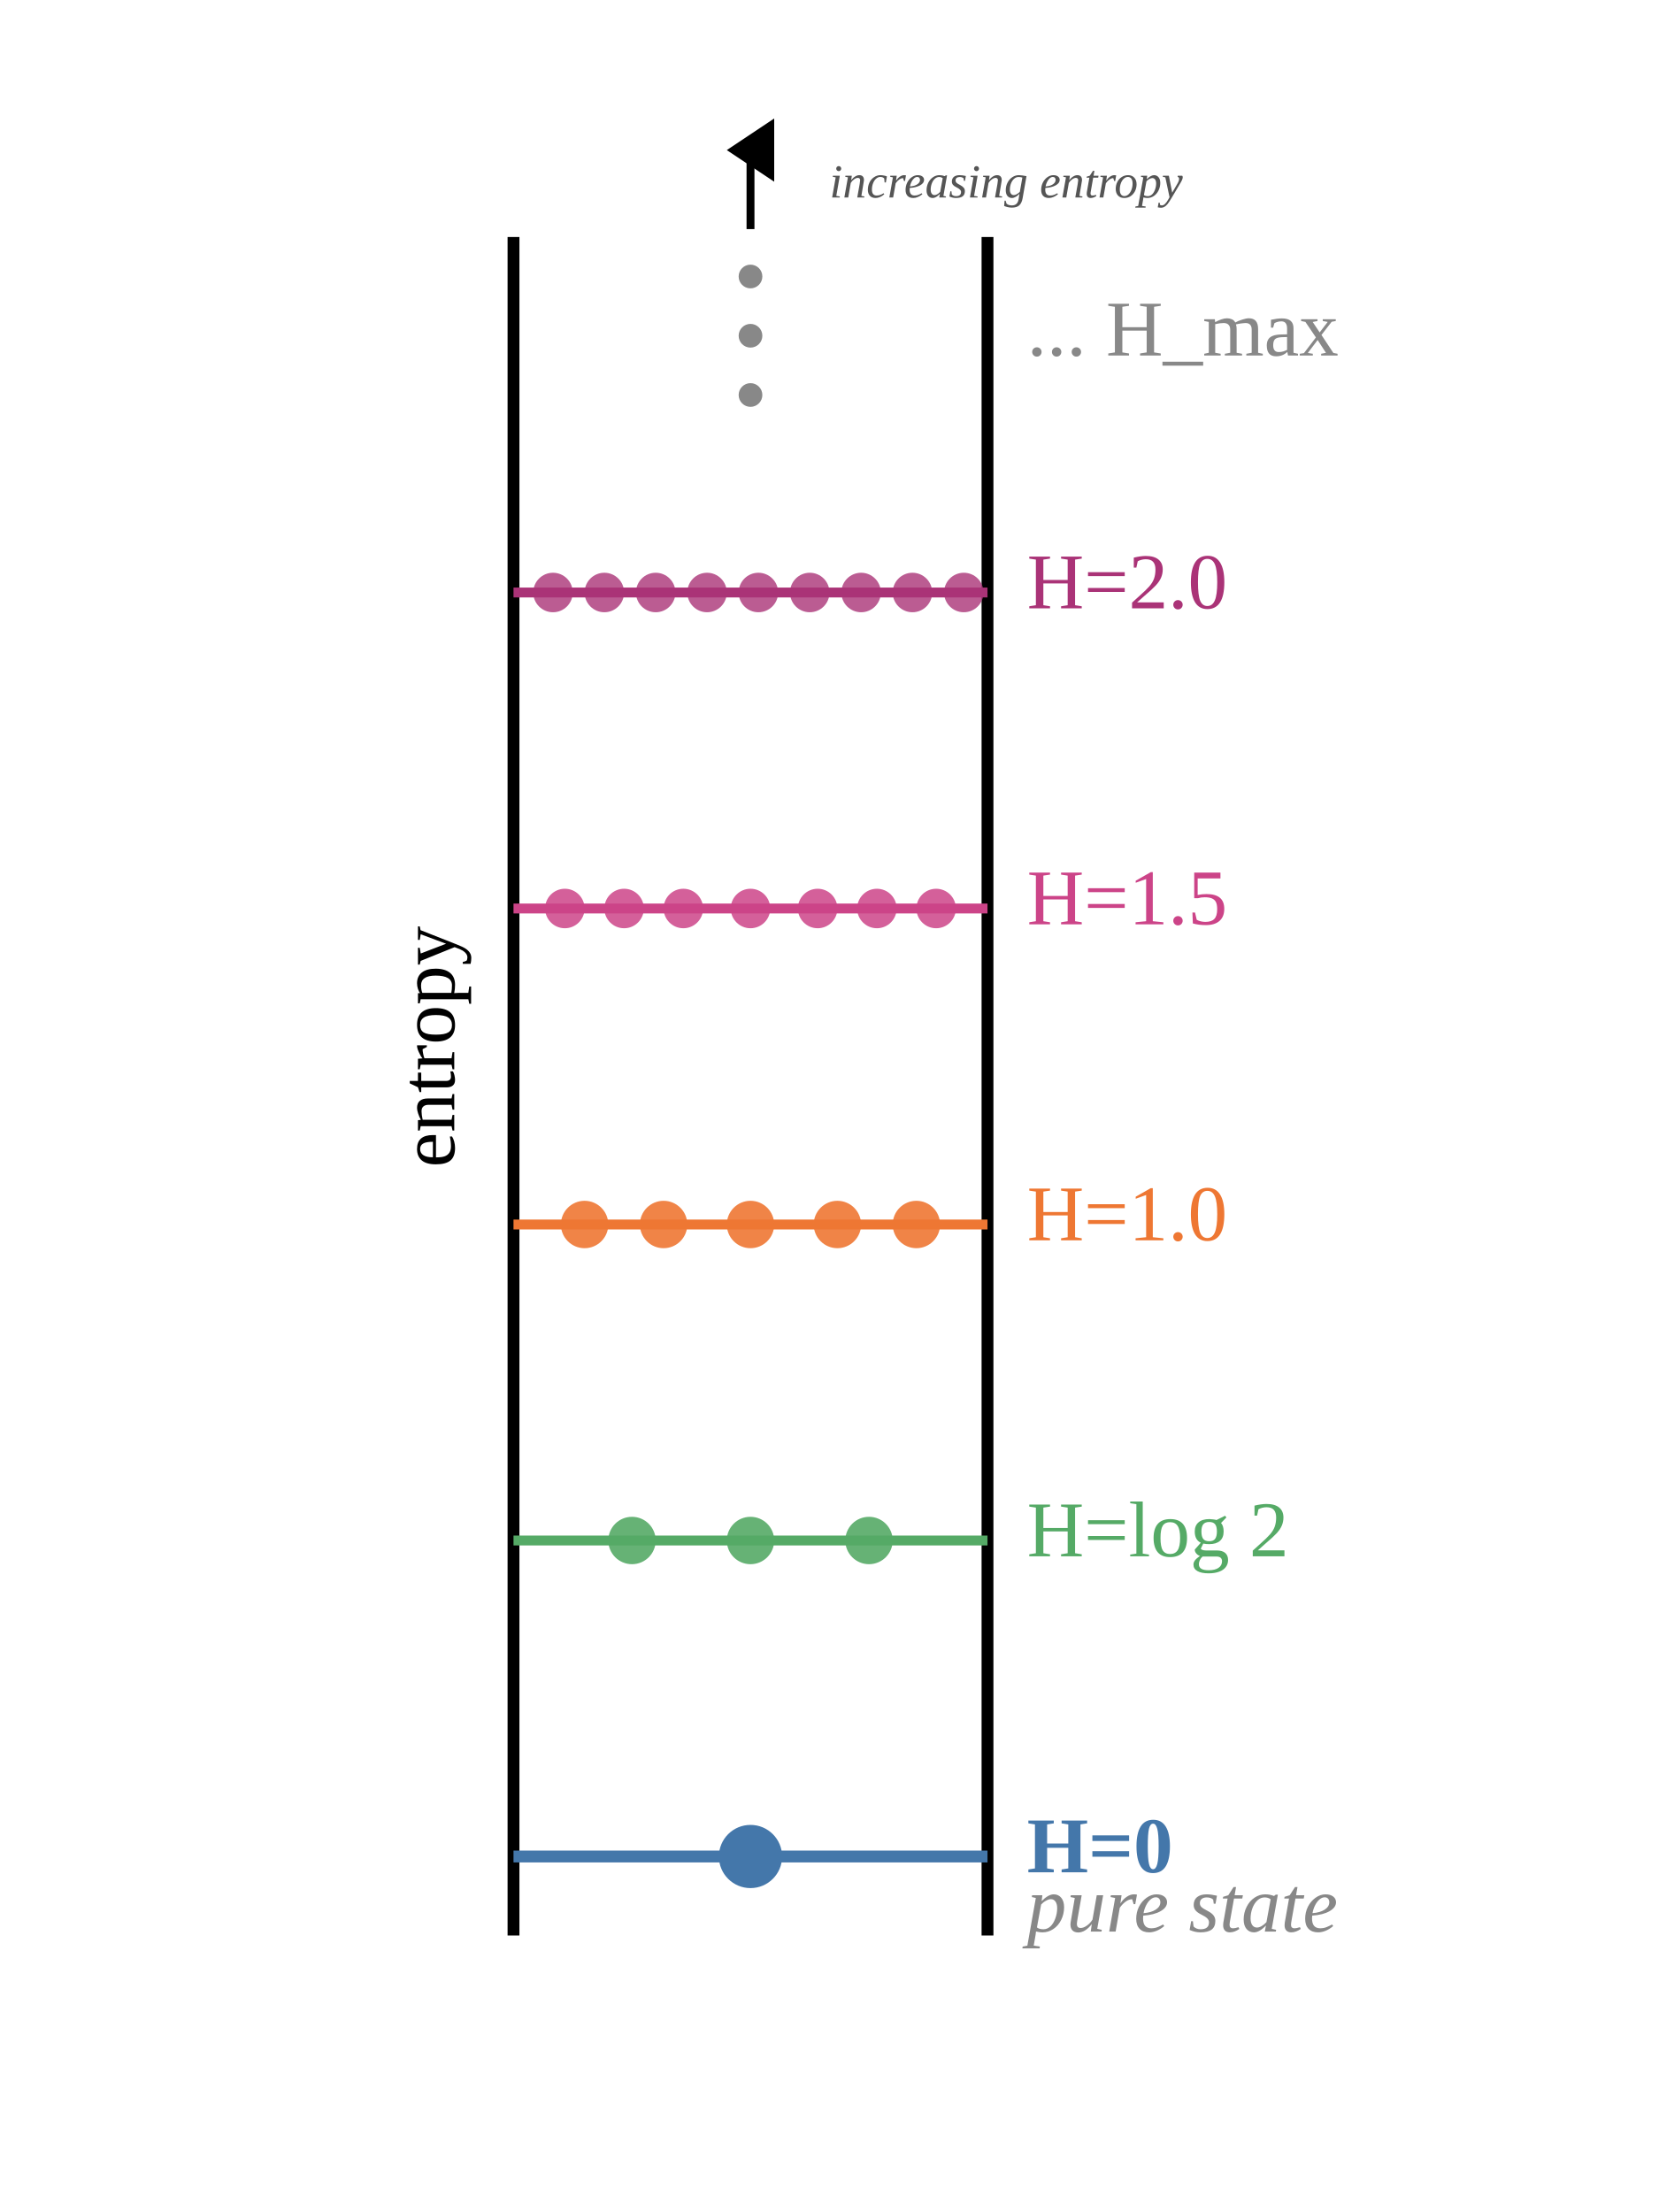
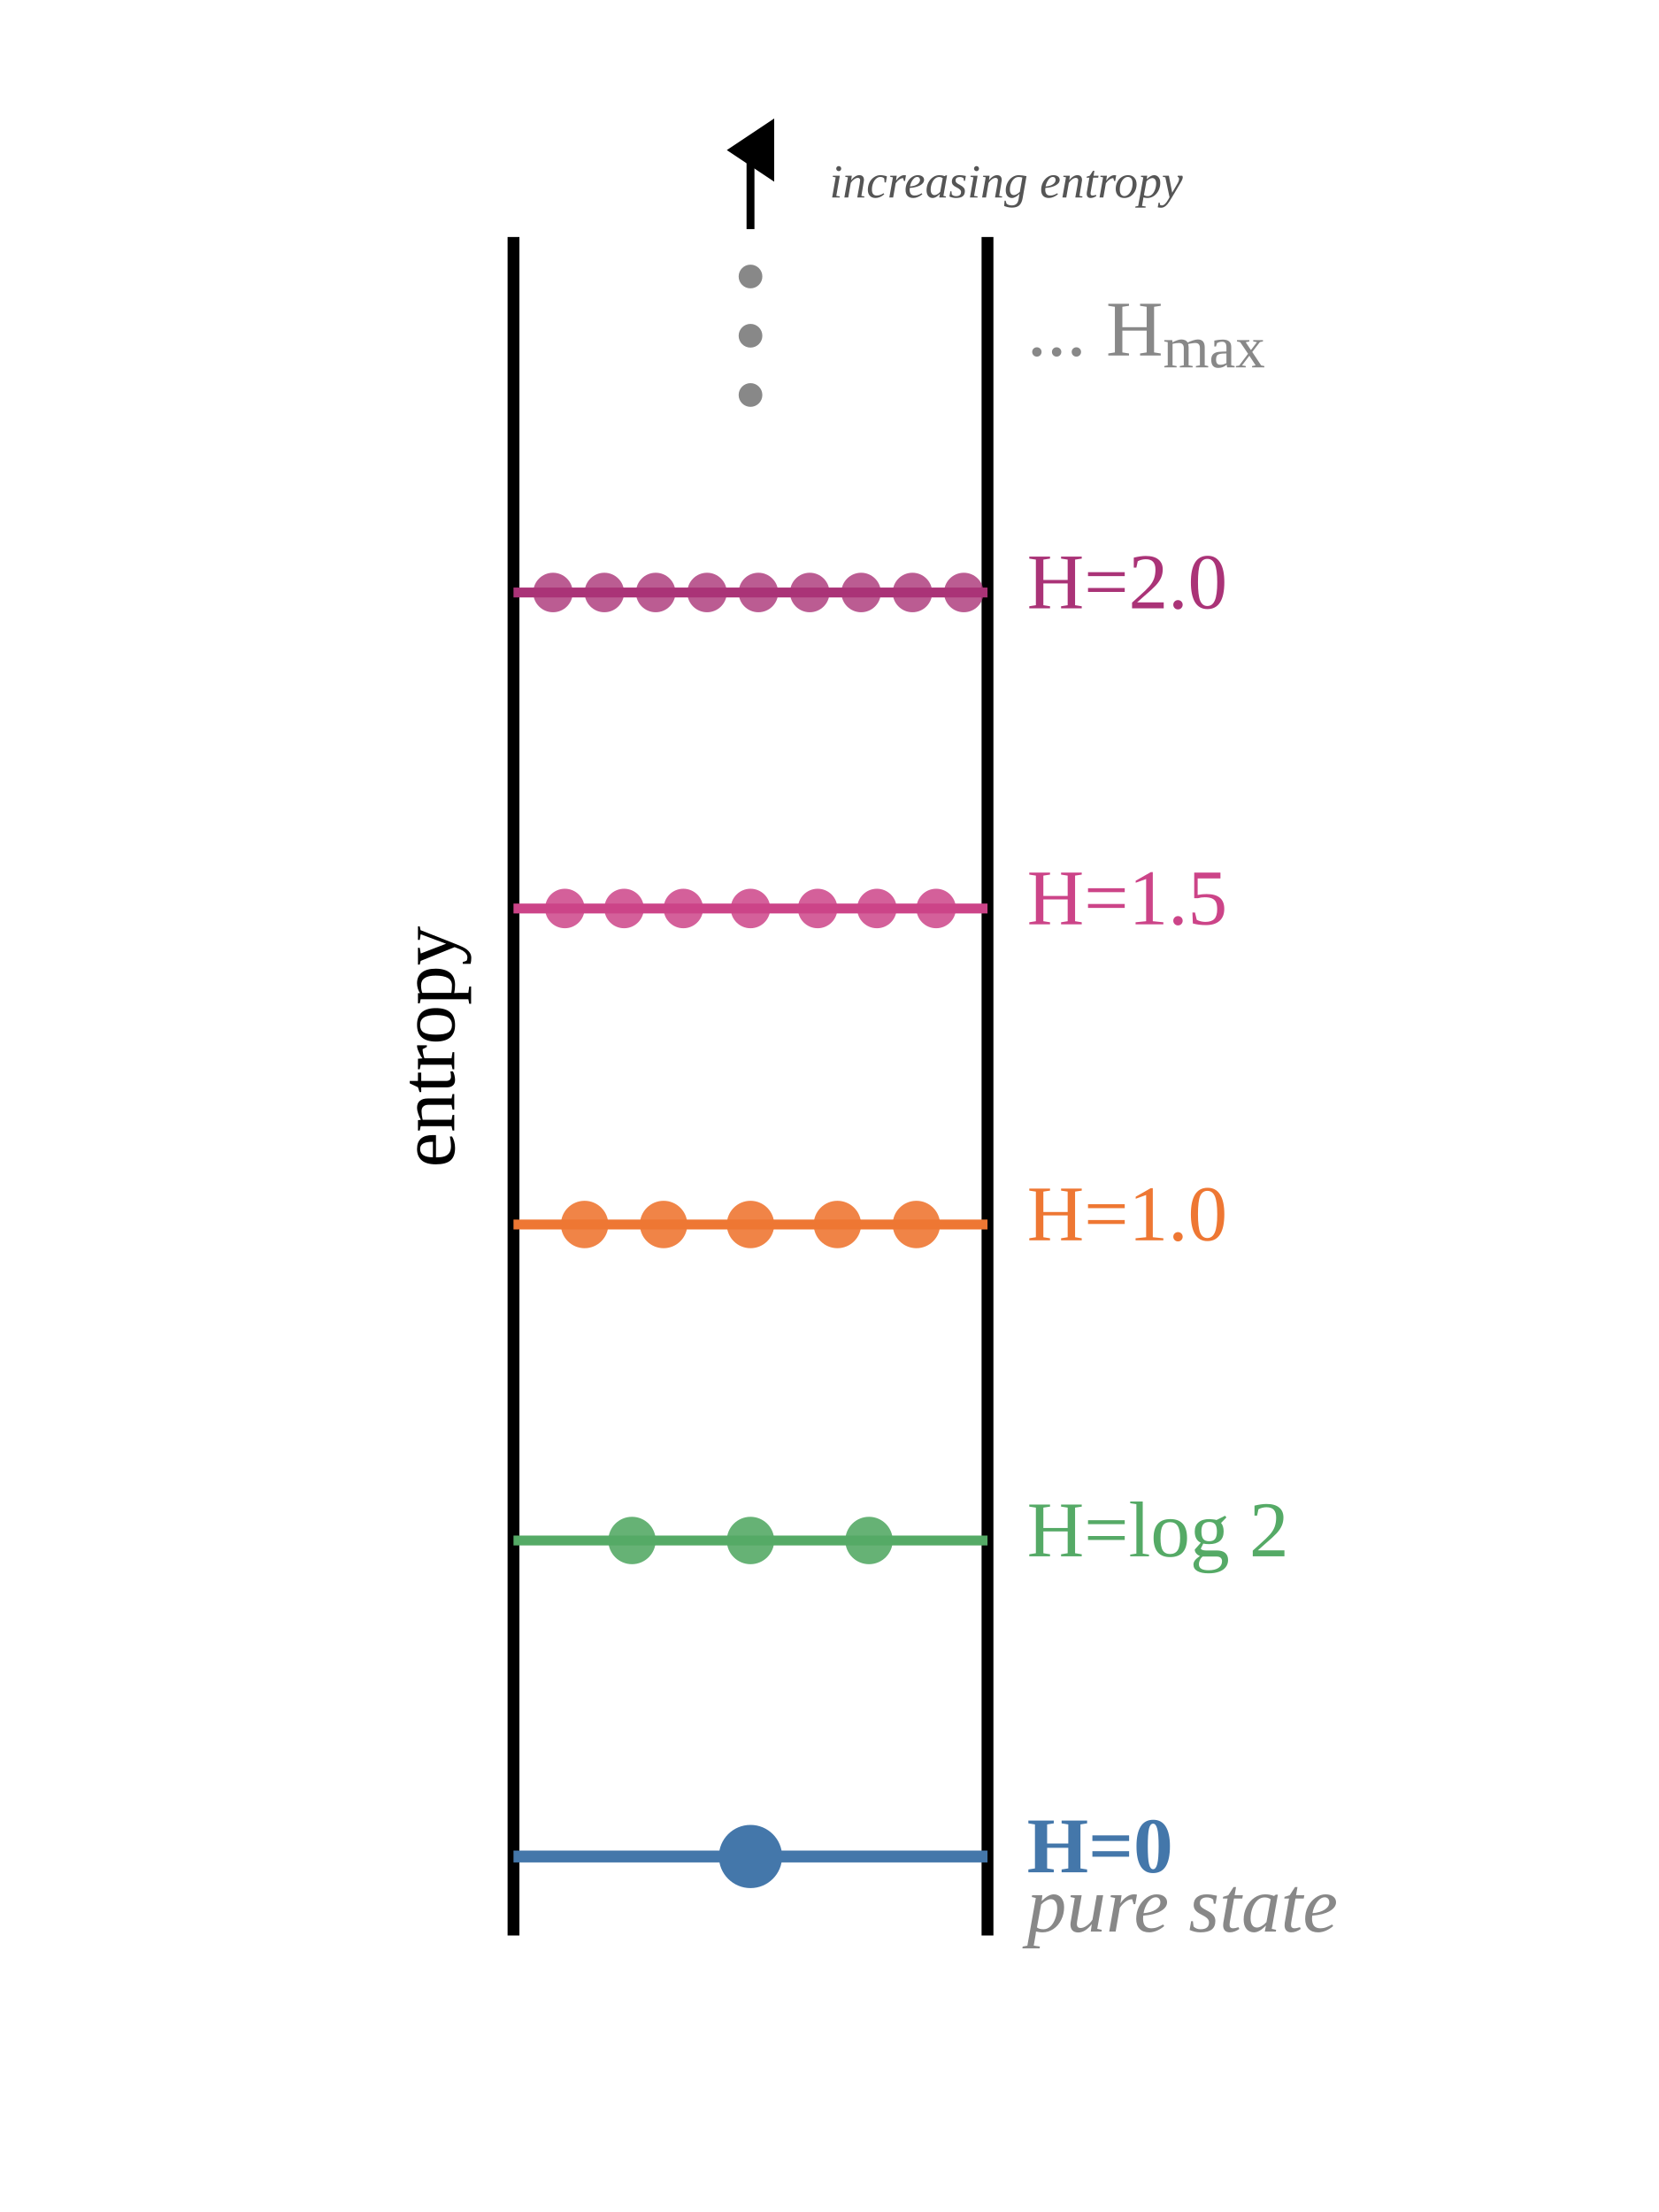
<svg xmlns="http://www.w3.org/2000/svg" width="420" height="560" viewBox="0 0 420 560">
  <defs>
    <marker id="up-arrow" markerWidth="8" markerHeight="6" refX="4" refY="3" orient="auto">
      <polygon points="0 6, 4 0, 8 6" />
    </marker>
  </defs>
  <line x1="130" y1="60" x2="130" y2="490" stroke="currentColor" stroke-width="3" />
  <line x1="250" y1="60" x2="250" y2="490" stroke="currentColor" stroke-width="3" />
  <line x1="190" y1="58" x2="190" y2="38" stroke="currentColor" stroke-width="2" marker-end="url(#up-arrow)" />
  <text x="210" y="50" font-size="12" fill="#555" font-style="italic">increasing entropy</text>
  <line x1="130" y1="470" x2="250" y2="470" stroke="#4477AA" stroke-width="3" />
  <circle cx="190" cy="470" r="8" fill="#4477AA" />
  <text x="260" y="474" font-size="20" fill="#4477AA" font-weight="bold">H=0</text>
  <text x="260" y="489" font-size="20" fill="#888" font-style="italic">pure state</text>
  <line x1="130" y1="390" x2="250" y2="390" stroke="#55AA66" stroke-width="2.5" />
  <circle cx="160" cy="390" r="6" fill="#55AA66" opacity="0.9" />
  <circle cx="190" cy="390" r="6" fill="#55AA66" opacity="0.9" />
  <circle cx="220" cy="390" r="6" fill="#55AA66" opacity="0.9" />
  <text x="260" y="394" font-size="20" fill="#55AA66">H=log 2</text>
  <line x1="130" y1="310" x2="250" y2="310" stroke="#EE7733" stroke-width="2.5" />
  <circle cx="148" cy="310" r="6" fill="#EE7733" opacity="0.9" />
  <circle cx="168" cy="310" r="6" fill="#EE7733" opacity="0.9" />
  <circle cx="190" cy="310" r="6" fill="#EE7733" opacity="0.9" />
  <circle cx="212" cy="310" r="6" fill="#EE7733" opacity="0.9" />
  <circle cx="232" cy="310" r="6" fill="#EE7733" opacity="0.9" />
  <text x="260" y="314" font-size="20" fill="#EE7733">H=1.0</text>
  <line x1="130" y1="230" x2="250" y2="230" stroke="#CC4488" stroke-width="2.5" />
  <circle cx="143" cy="230" r="5" fill="#CC4488" opacity="0.85" />
  <circle cx="158" cy="230" r="5" fill="#CC4488" opacity="0.85" />
  <circle cx="173" cy="230" r="5" fill="#CC4488" opacity="0.85" />
  <circle cx="190" cy="230" r="5" fill="#CC4488" opacity="0.85" />
  <circle cx="207" cy="230" r="5" fill="#CC4488" opacity="0.85" />
  <circle cx="222" cy="230" r="5" fill="#CC4488" opacity="0.85" />
  <circle cx="237" cy="230" r="5" fill="#CC4488" opacity="0.85" />
  <text x="260" y="234" font-size="20" fill="#CC4488">H=1.5</text>
  <line x1="130" y1="150" x2="250" y2="150" stroke="#AA3377" stroke-width="2.5" />
  <circle cx="140" cy="150" r="5" fill="#AA3377" opacity="0.8" />
  <circle cx="153" cy="150" r="5" fill="#AA3377" opacity="0.8" />
  <circle cx="166" cy="150" r="5" fill="#AA3377" opacity="0.8" />
  <circle cx="179" cy="150" r="5" fill="#AA3377" opacity="0.8" />
  <circle cx="192" cy="150" r="5" fill="#AA3377" opacity="0.8" />
  <circle cx="205" cy="150" r="5" fill="#AA3377" opacity="0.8" />
  <circle cx="218" cy="150" r="5" fill="#AA3377" opacity="0.8" />
  <circle cx="231" cy="150" r="5" fill="#AA3377" opacity="0.8" />
  <circle cx="244" cy="150" r="5" fill="#AA3377" opacity="0.8" />
  <text x="260" y="154" font-size="20" fill="#AA3377">H=2.0</text>
  <circle cx="190" cy="100" r="3" fill="#888" />
  <circle cx="190" cy="85" r="3" fill="#888" />
  <circle cx="190" cy="70" r="3" fill="#888" />
-   <text x="260" y="90" font-size="20" fill="#888">... H_max</text>
+   <text x="260" y="90" font-size="20" fill="#888">... H<tspan baseline-shift="sub" font-style="normal" font-size="15">max</tspan>
+   </text>
  <text x="115" y="265" text-anchor="middle" font-size="20" transform="rotate(-90, 115, 265)">entropy</text>
</svg>
